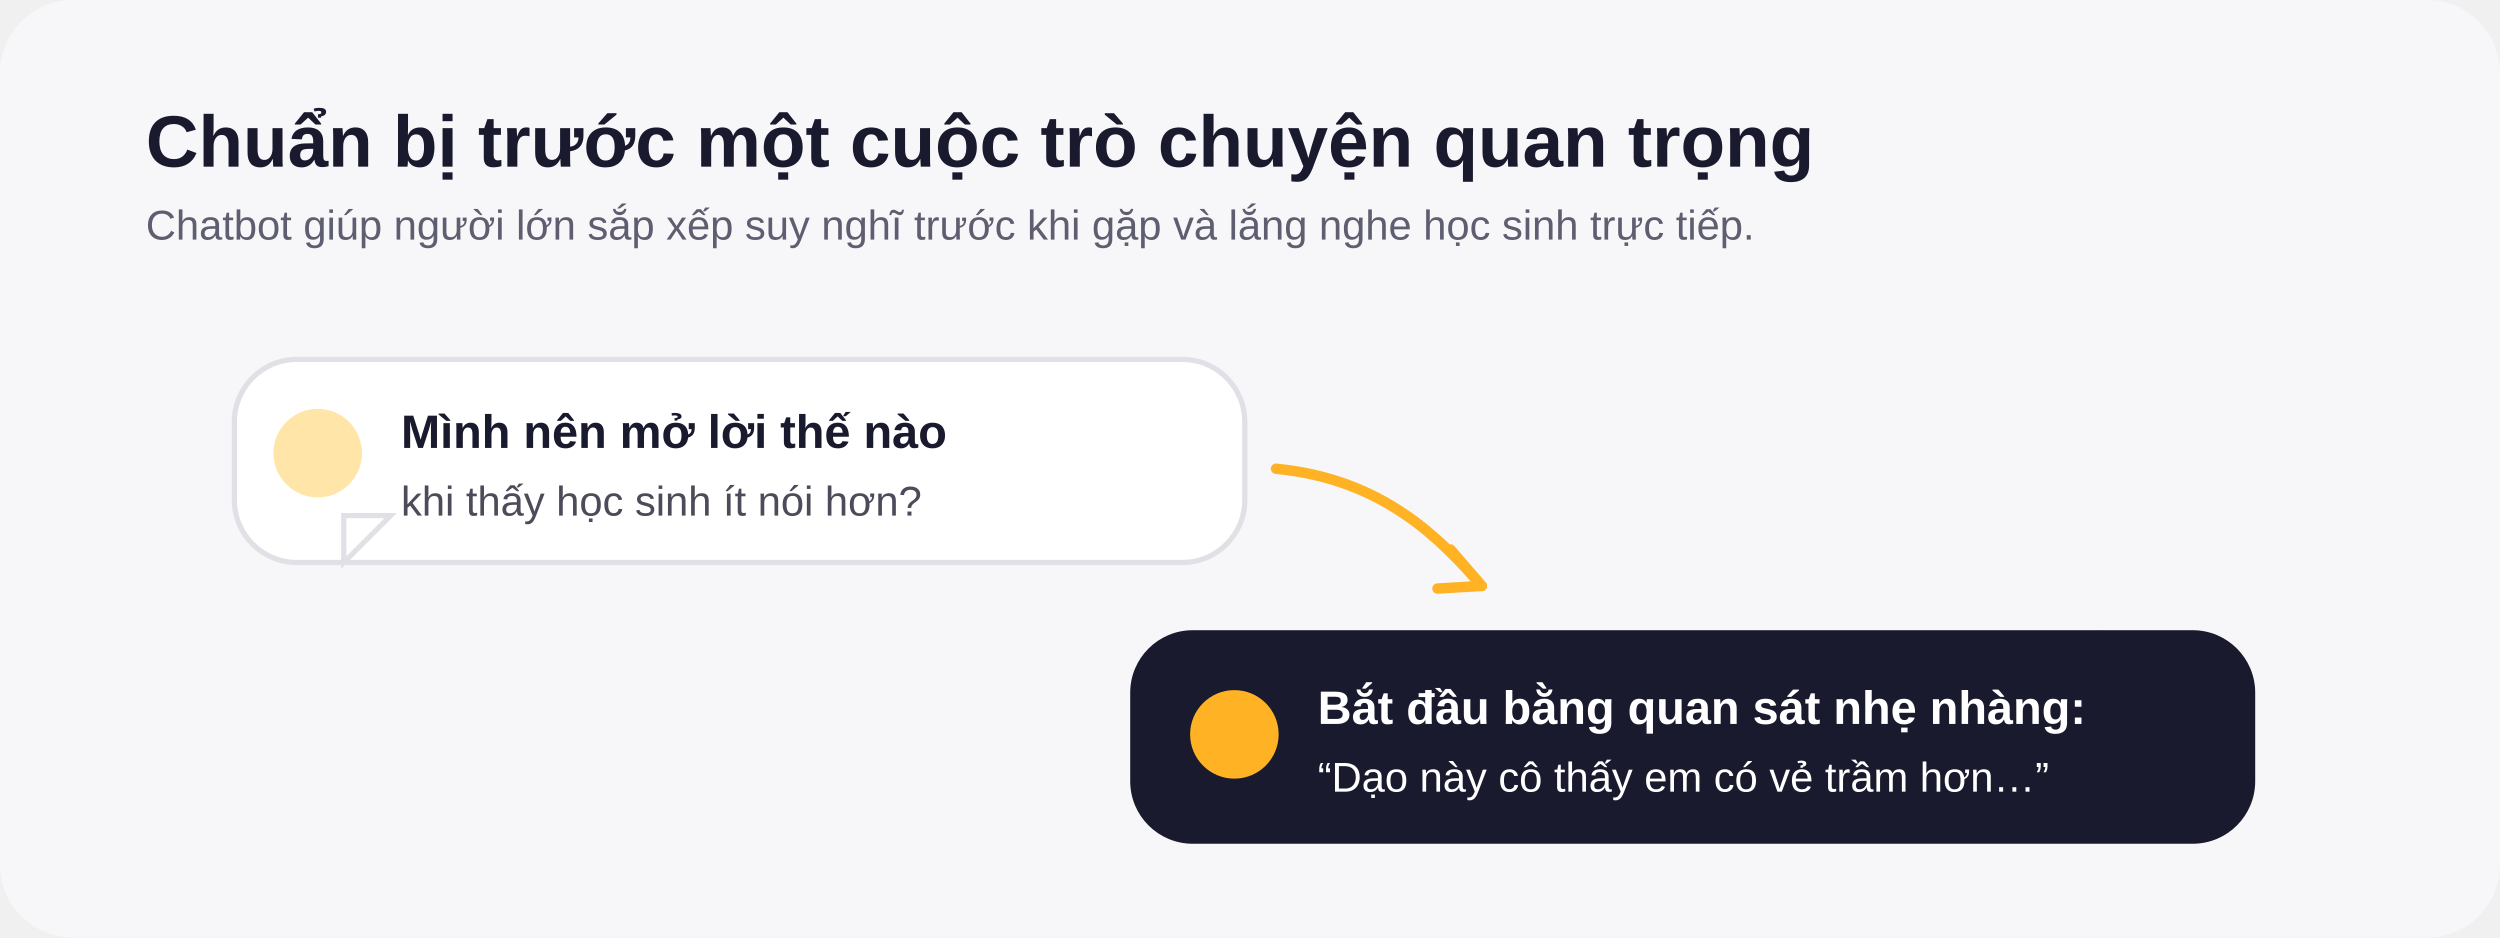
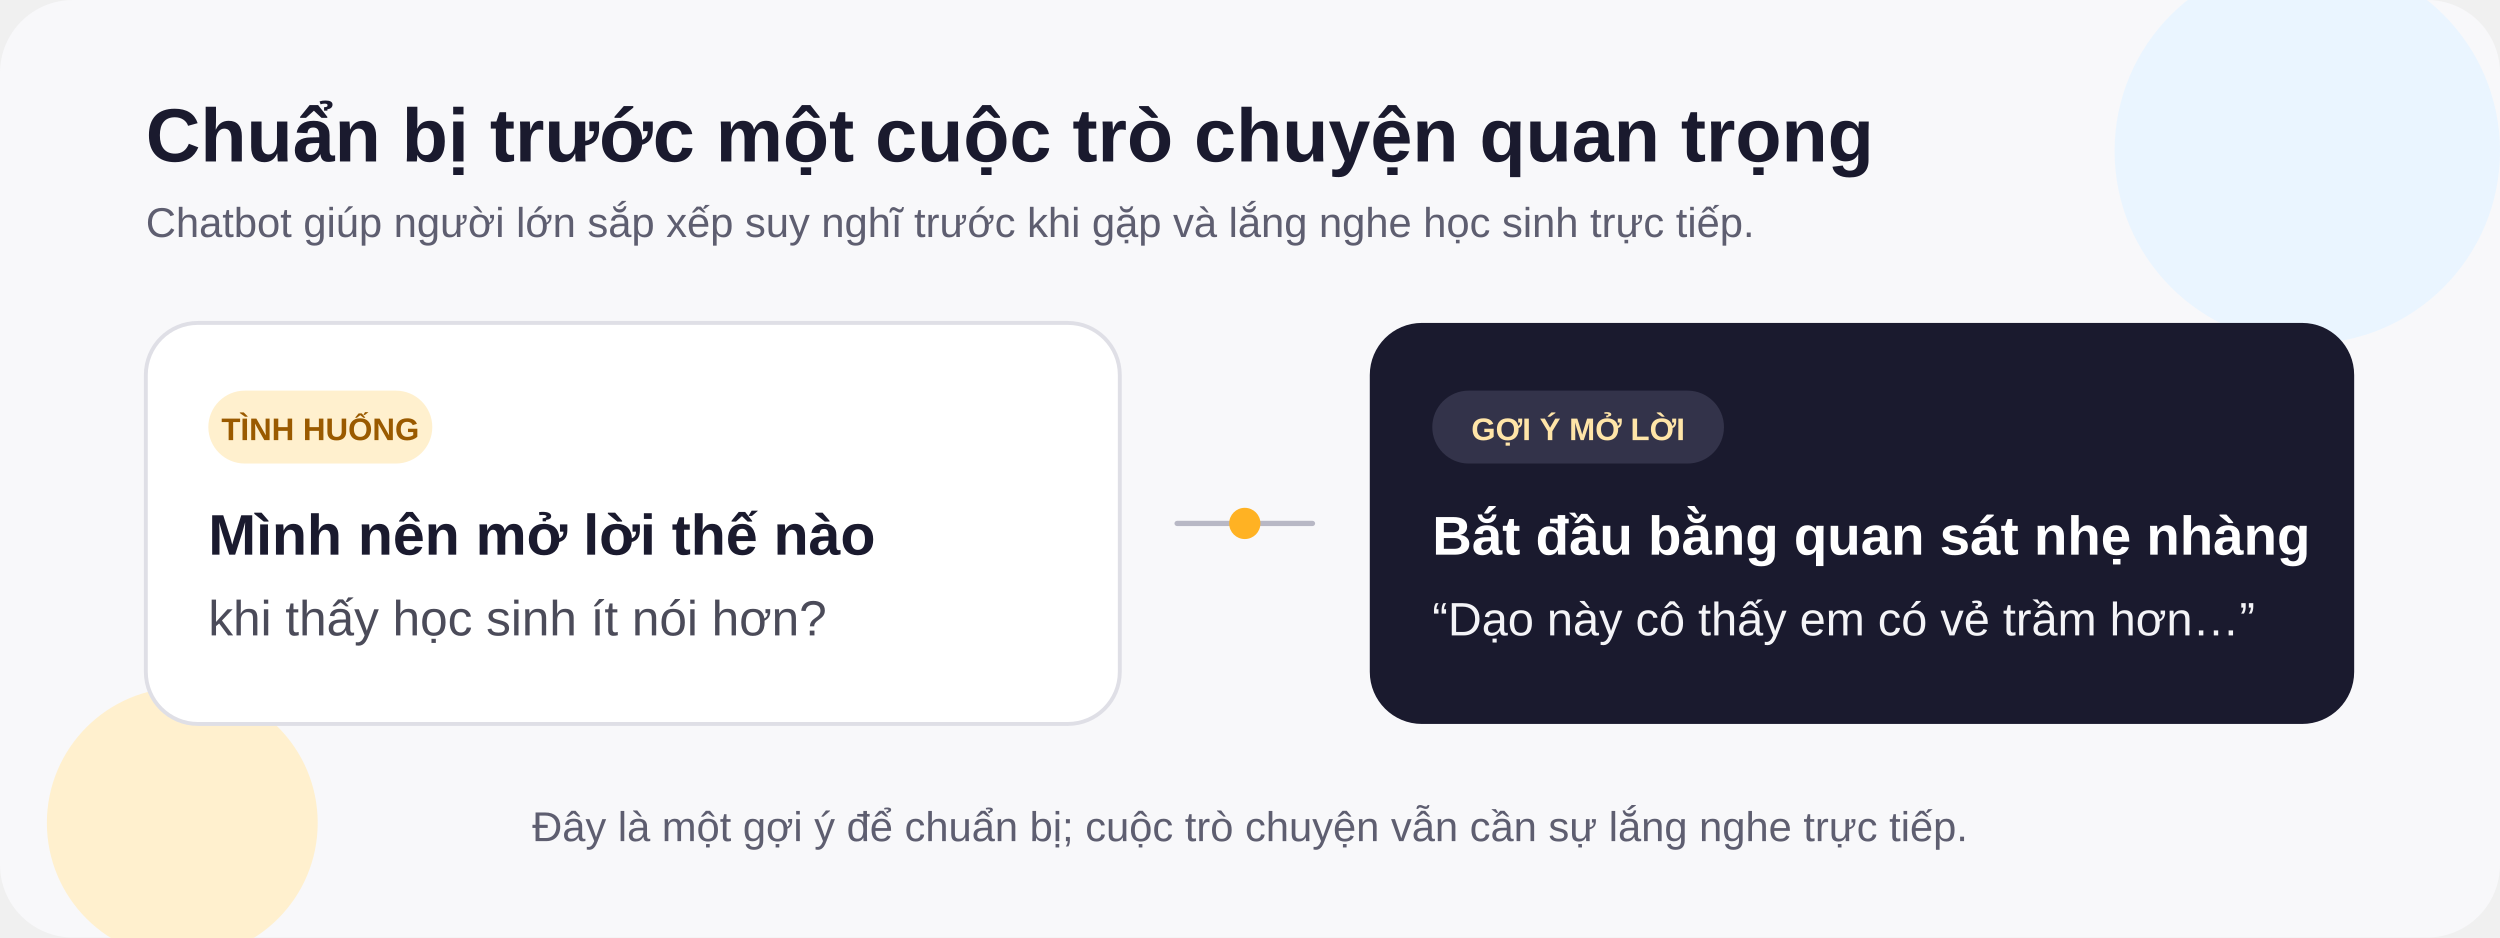
<svg xmlns="http://www.w3.org/2000/svg" viewBox="0 0 960 360" role="img" aria-labelledby="chatbot-title" aria-describedby="chatbot-desc" lang="vi">
-   <rect width="960" height="360" rx="28" fill="#F7F7F9" />
-   <text x="56" y="64" font-family="Arial, sans-serif" font-size="28" font-weight="700" fill="#1A1A2E">Chuẩn bị trước một cuộc trò chuyện quan trọng</text>
-   <text x="56" y="92" font-family="Arial, sans-serif" font-size="16" fill="#5E5E70">Chatbot giúp người lớn sắp xếp suy nghĩ trước khi gặp và lắng nghe học sinh trực tiếp.</text>
-   <rect x="90" y="138" width="388" height="78" rx="24" fill="#FFFFFF" stroke="#E0E0E6" stroke-width="2" />
-   <path d="M132 216l18-18h-18z" fill="#FFFFFF" stroke="#E0E0E6" stroke-width="2" />
-   <circle cx="122" cy="174" r="17" fill="#FFE5A8" />
-   <text x="154" y="172" font-family="Arial, sans-serif" font-size="18" font-weight="700" fill="#1A1A2E">Mình nên mở lời thế nào</text>
-   <text x="154" y="198" font-family="Arial, sans-serif" font-size="16" fill="#4B4B59">khi thấy học sinh ít nói hơn?</text>
-   <rect x="434" y="242" width="432" height="82" rx="24" fill="#1A1A2E" />
-   <path d="M806 242l20 20h-20z" fill="#1A1A2E" />
-   <circle cx="474" cy="282" r="17" fill="#FFB223" />
-   <text x="506" y="278" font-family="Arial, sans-serif" font-size="18" font-weight="700" fill="#FFFFFF">Bắt đầu bằng quan sát nhẹ nhàng:</text>
-   <text x="506" y="304" font-family="Arial, sans-serif" font-size="16" fill="#FFFFFF">“Dạo này cô thấy em có vẻ trầm hơn…”</text>
-   <path d="M490 180c42 4 64 28 79 45" fill="none" stroke="#FFB223" stroke-width="4" stroke-linecap="round" />
-   <path d="m557 211 12 14-17 1" fill="none" stroke="#FFB223" stroke-width="4" stroke-linecap="round" stroke-linejoin="round" />
+   <rect width="960" height="360" rx="28" fill="#F8F8FA" />
+   <circle cx="886" cy="58" r="74" fill="#EAF5FF" />
+   <circle cx="70" cy="316" r="52" fill="#FFF0CE" />
+   <text x="56" y="62" font-family="Arial, sans-serif" font-size="29" font-weight="700" fill="#1A1A2E">Chuẩn bị trước một cuộc trò chuyện quan trọng</text>
+   <text x="56" y="91" font-family="Arial, sans-serif" font-size="16" fill="#5E5E70">Chatbot giúp người lớn sắp xếp suy nghĩ trước khi gặp và lắng nghe học sinh trực tiếp.</text>
+   <rect x="56" y="124" width="374" height="154" rx="20" fill="#FFFFFF" stroke="#DFDFE6" stroke-width="1.5" />
+   <rect x="80" y="150" width="86" height="28" rx="14" fill="#FFF0CE" />
+   <text x="123" y="169" text-anchor="middle" font-family="Arial, sans-serif" font-size="12" font-weight="700" fill="#9A5A00">TÌNH HUỐNG</text>
+   <text x="80" y="213" font-family="Arial, sans-serif" font-size="22" font-weight="700" fill="#1A1A2E">Mình nên mở lời thế nào</text>
+   <text x="80" y="244" font-family="Arial, sans-serif" font-size="19" fill="#4B4B59">khi thấy học sinh ít nói hơn?</text>
+   <path d="M452 201h52" fill="none" stroke="#B8B8C5" stroke-width="2" stroke-linecap="round" />
+   <circle cx="478" cy="201" r="6" fill="#FFB223" />
+   <rect x="526" y="124" width="378" height="154" rx="20" fill="#1A1A2E" />
+   <rect x="550" y="150" width="112" height="28" rx="14" fill="#33334A" />
+   <text x="606" y="169" text-anchor="middle" font-family="Arial, sans-serif" font-size="12" font-weight="700" fill="#FFE5A8">GỢI Ý MỞ LỜI</text>
+   <text x="550" y="213" font-family="Arial, sans-serif" font-size="21" font-weight="700" fill="#FFFFFF">Bắt đầu bằng quan sát nhẹ nhàng</text>
+   <text x="550" y="244" font-family="Arial, sans-serif" font-size="18" fill="#F4F4F7">“Dạo này cô thấy em có vẻ trầm hơn…”</text>
+   <text x="480" y="323" text-anchor="middle" font-family="Arial, sans-serif" font-size="16" fill="#5E5E70">Đây là một gợi ý để chuẩn bị; cuộc trò chuyện vẫn cần sự lắng nghe trực tiếp.</text>
</svg>
